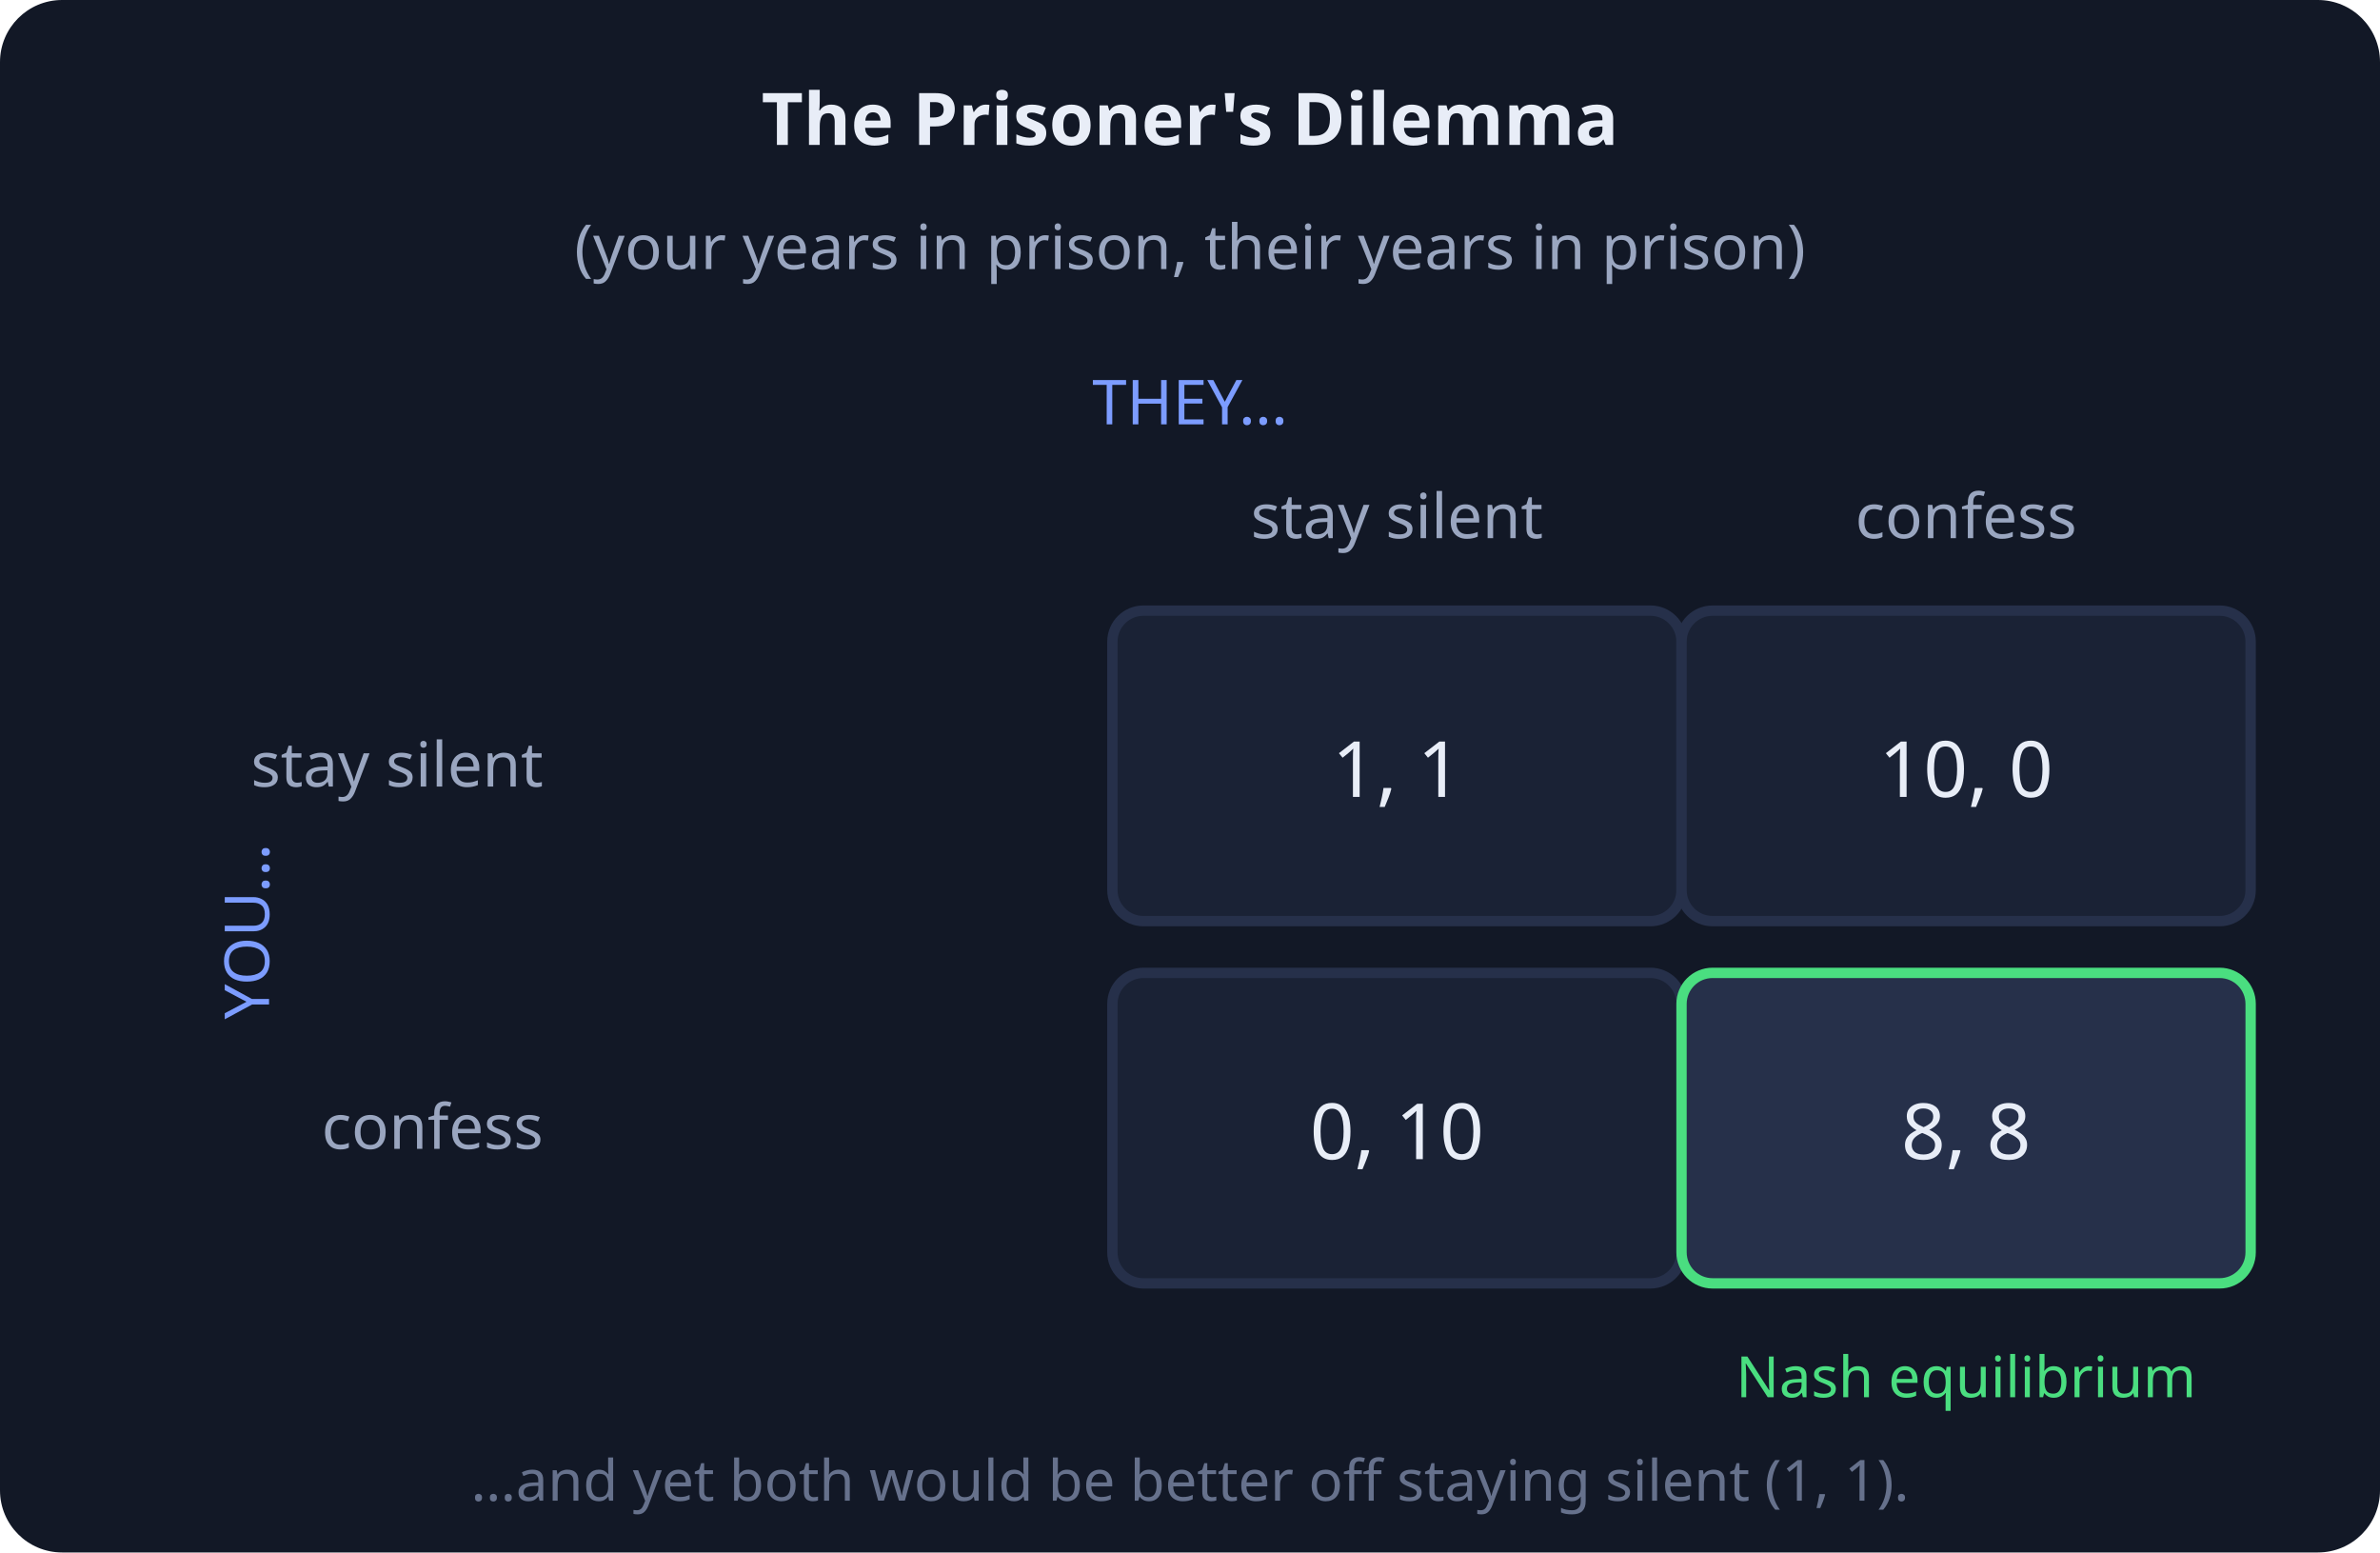
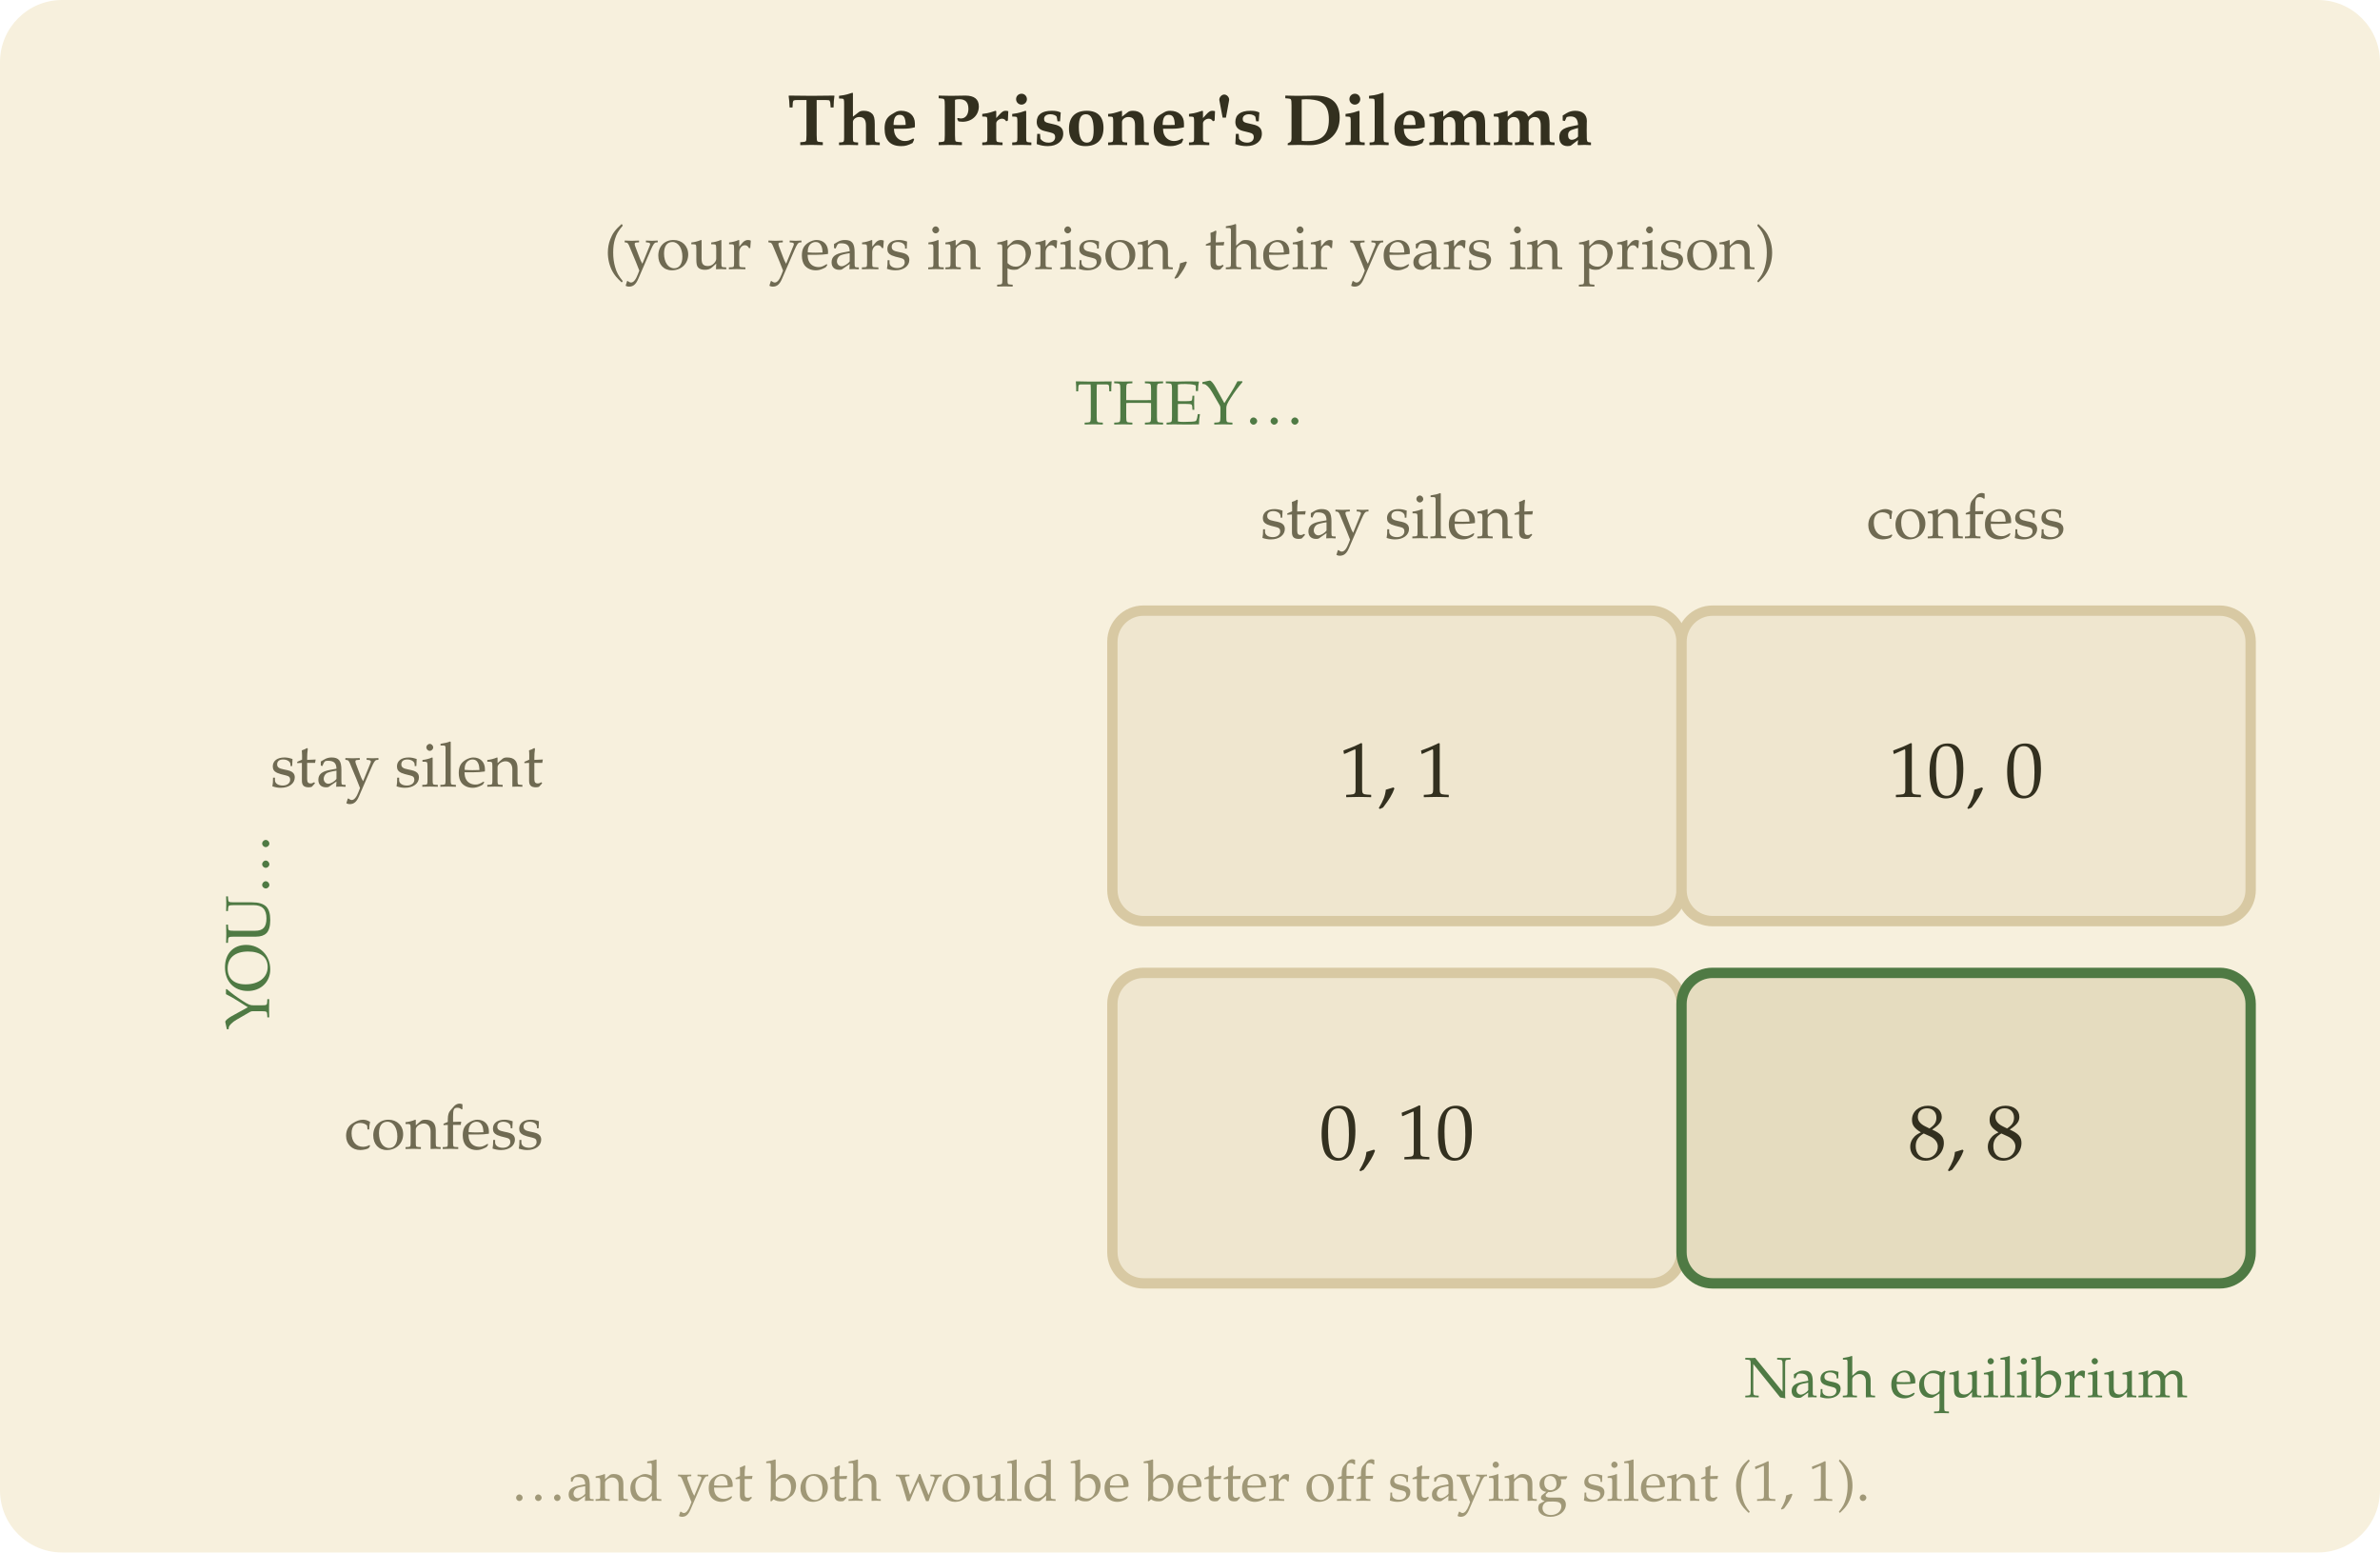
- <svg xmlns="http://www.w3.org/2000/svg" viewBox="0 0 460 300" font-family="system-ui, sans-serif">
-   <rect width="460" height="300" fill="#121826" rx="12" />
-   <text x="230" y="28" fill="#e8edf7" font-size="14" text-anchor="middle" font-weight="600">The Prisoner's Dilemma</text>
-   <text x="230" y="52" fill="#9aa6c0" font-size="12" text-anchor="middle">(your years in prison, their years in prison)</text>
-   <text x="230" y="82" fill="#7c9cff" font-size="12" text-anchor="middle">THEY…</text>
-   <text x="270" y="104" fill="#9aa6c0" font-size="12" text-anchor="middle">stay silent</text>
-   <text x="380" y="104" fill="#9aa6c0" font-size="12" text-anchor="middle">confess</text>
-   <text x="52" y="180" fill="#7c9cff" font-size="12" text-anchor="middle" transform="rotate(-90 52 180)">YOU…</text>
-   <text x="105" y="152" fill="#9aa6c0" font-size="12" text-anchor="end">stay silent</text>
-   <text x="105" y="222" fill="#9aa6c0" font-size="12" text-anchor="end">confess</text>
-   <g stroke="#26304a" stroke-width="2" fill="#1a2235">
+ <svg xmlns="http://www.w3.org/2000/svg" viewBox="0 0 460 300" font-family="Palatino, Georgia, serif">
+   <rect width="460" height="300" fill="#f7f0dd" rx="12" />
+   <text x="230" y="28" fill="#33301f" font-size="14" text-anchor="middle" font-weight="600">The Prisoner's Dilemma</text>
+   <text x="230" y="52" fill="#6f6a52" font-size="12" text-anchor="middle">(your years in prison, their years in prison)</text>
+   <text x="230" y="82" fill="#4f7a44" font-size="12" text-anchor="middle">THEY…</text>
+   <text x="270" y="104" fill="#6f6a52" font-size="12" text-anchor="middle">stay silent</text>
+   <text x="380" y="104" fill="#6f6a52" font-size="12" text-anchor="middle">confess</text>
+   <text x="52" y="180" fill="#4f7a44" font-size="12" text-anchor="middle" transform="rotate(-90 52 180)">YOU…</text>
+   <text x="105" y="152" fill="#6f6a52" font-size="12" text-anchor="end">stay silent</text>
+   <text x="105" y="222" fill="#6f6a52" font-size="12" text-anchor="end">confess</text>
+   <g stroke="#d8c9a3" stroke-width="2" fill="#efe6cf">
    <rect x="215" y="118" width="110" height="60" rx="6" />
    <rect x="325" y="118" width="110" height="60" rx="6" />
    <rect x="215" y="188" width="110" height="60" rx="6" />
-     <rect x="325" y="188" width="110" height="60" rx="6" fill="#26304a" stroke="#4ade80" />
+     <rect x="325" y="188" width="110" height="60" rx="6" fill="#e5dcbf" stroke="#4f7a44" />
  </g>
-   <g font-size="15" text-anchor="middle" fill="#e8edf7">
+   <g font-size="15" text-anchor="middle" fill="#33301f">
    <text x="270" y="154">1, 1</text>
    <text x="380" y="154">10, 0</text>
    <text x="270" y="224">0, 10</text>
    <text x="380" y="224">8, 8</text>
  </g>
-   <text x="380" y="270" fill="#4ade80" font-size="11" text-anchor="middle">Nash equilibrium</text>
-   <text x="230" y="290" fill="#66718c" font-size="11" text-anchor="middle">…and yet both would be better off staying silent (1, 1).</text>
+   <text x="380" y="270" fill="#4f7a44" font-size="11" text-anchor="middle">Nash equilibrium</text>
+   <text x="230" y="290" fill="#a09877" font-size="11" text-anchor="middle">…and yet both would be better off staying silent (1, 1).</text>
</svg>
